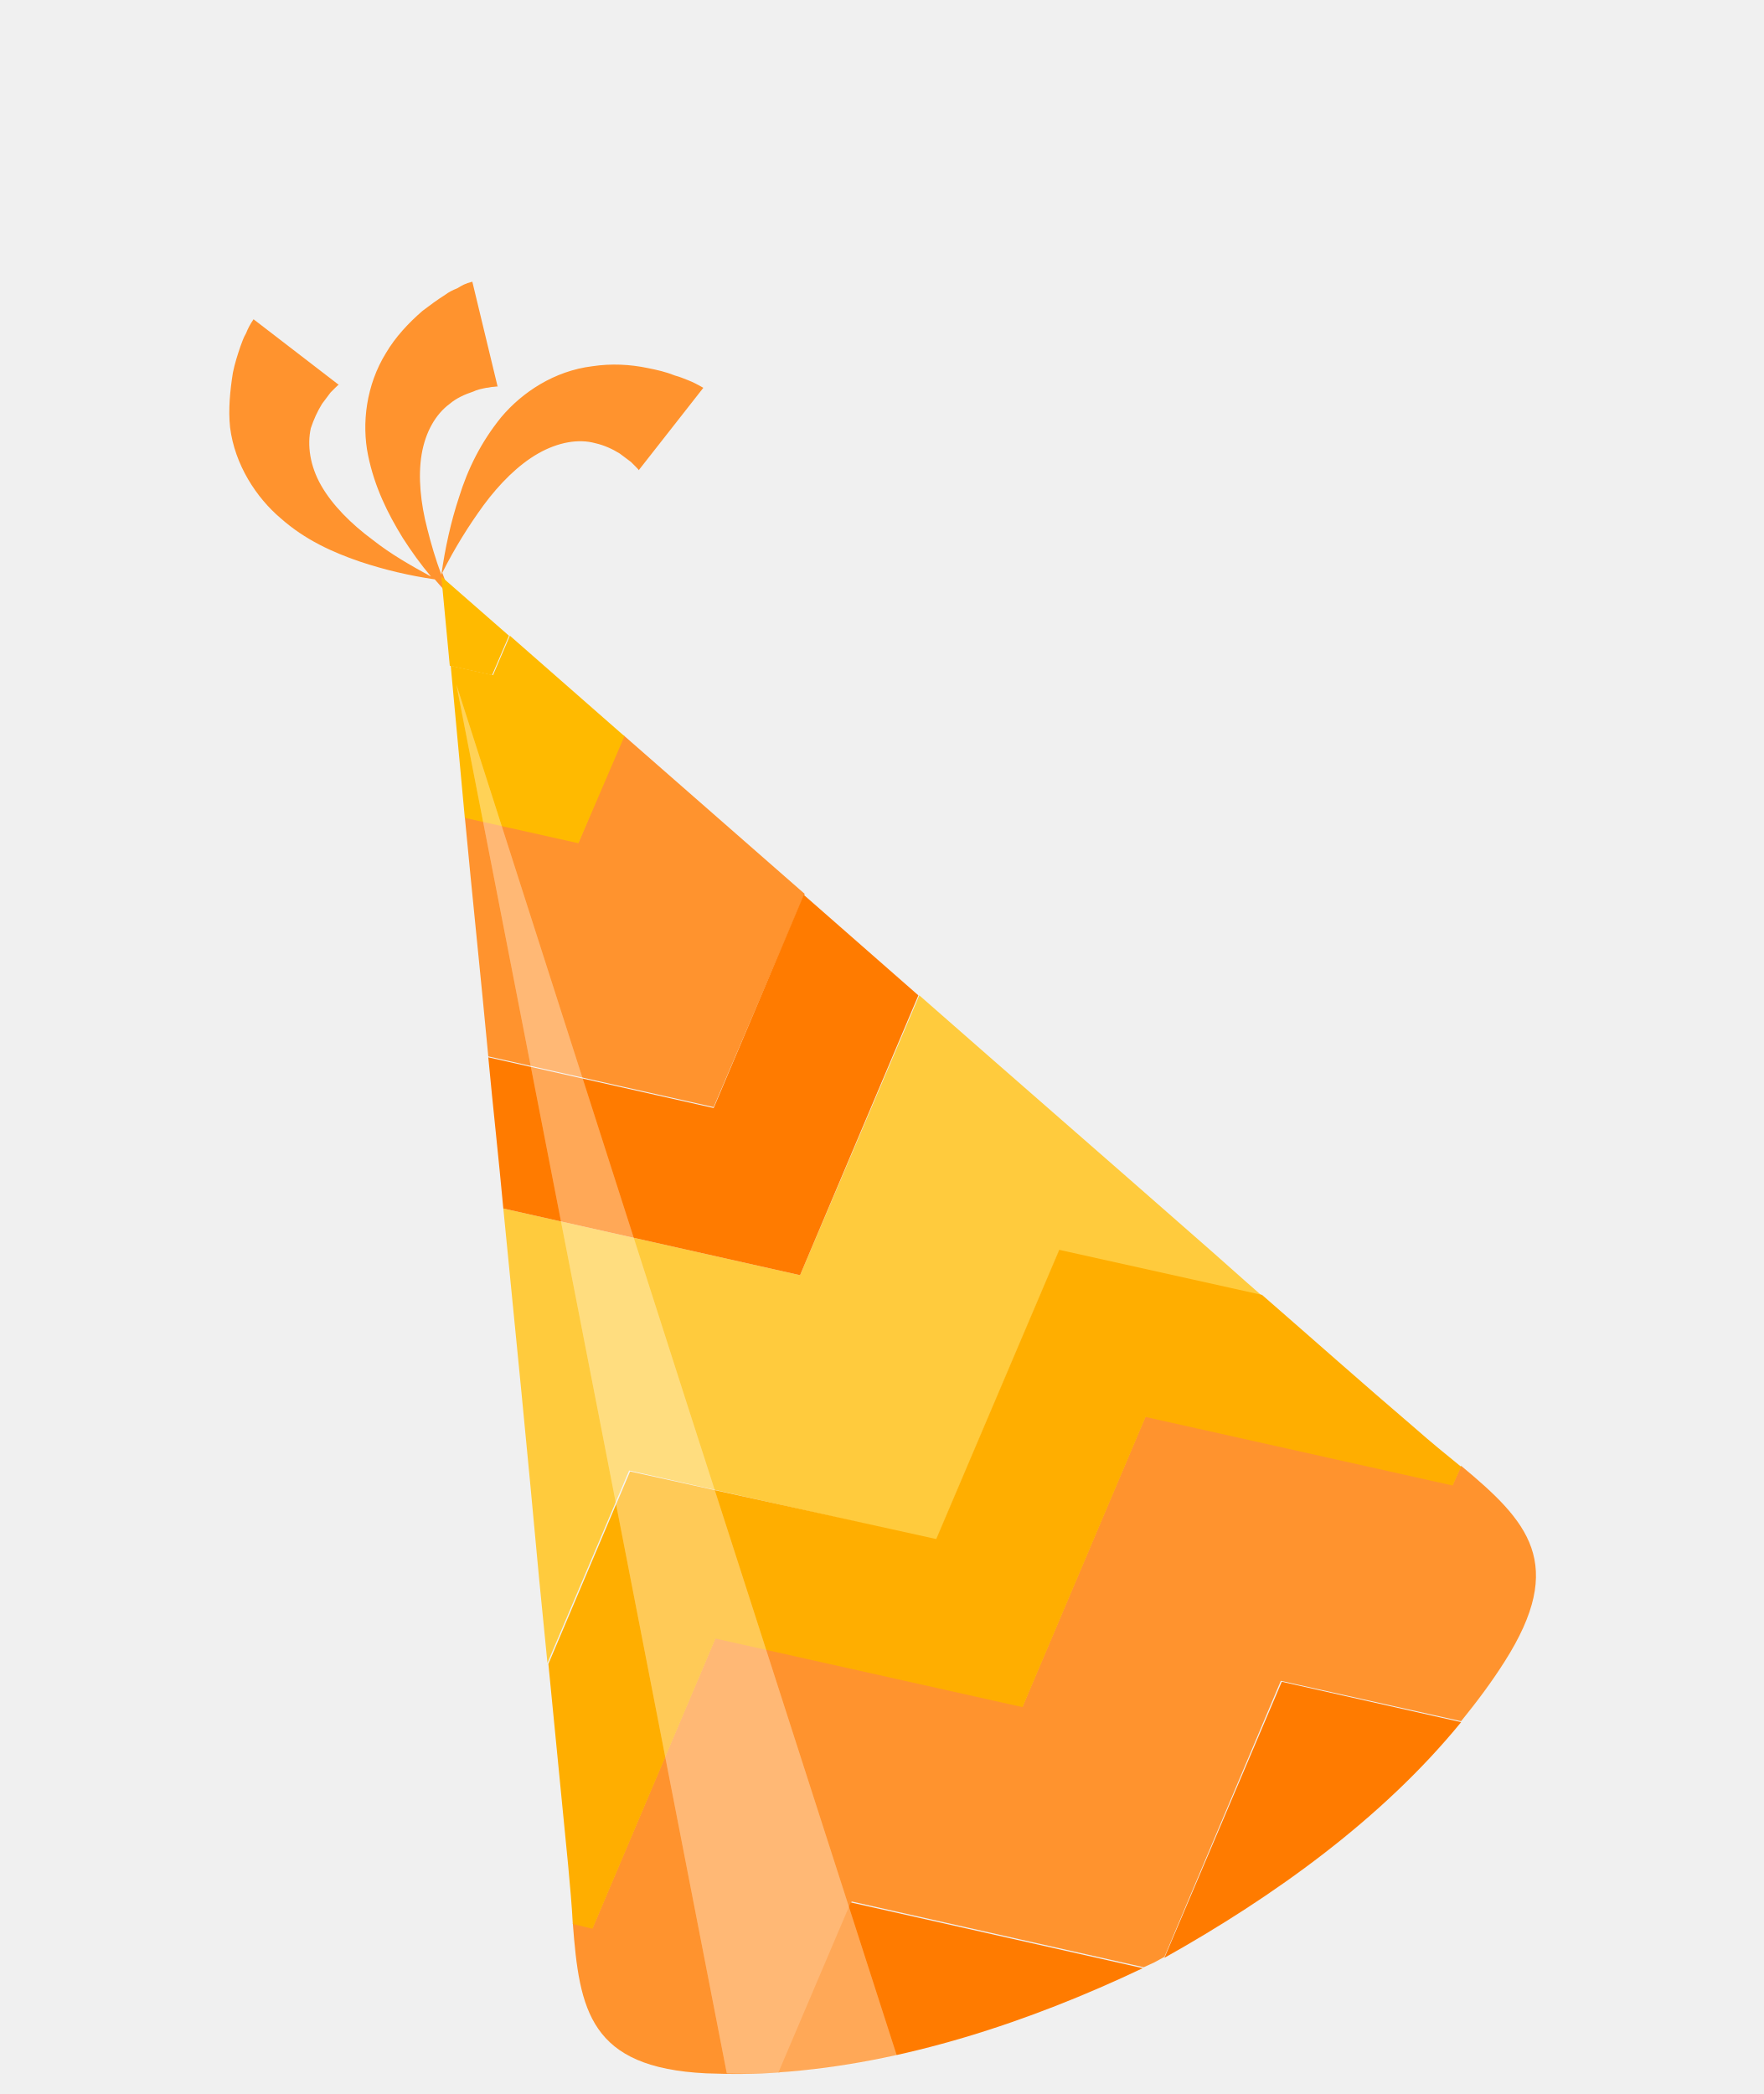
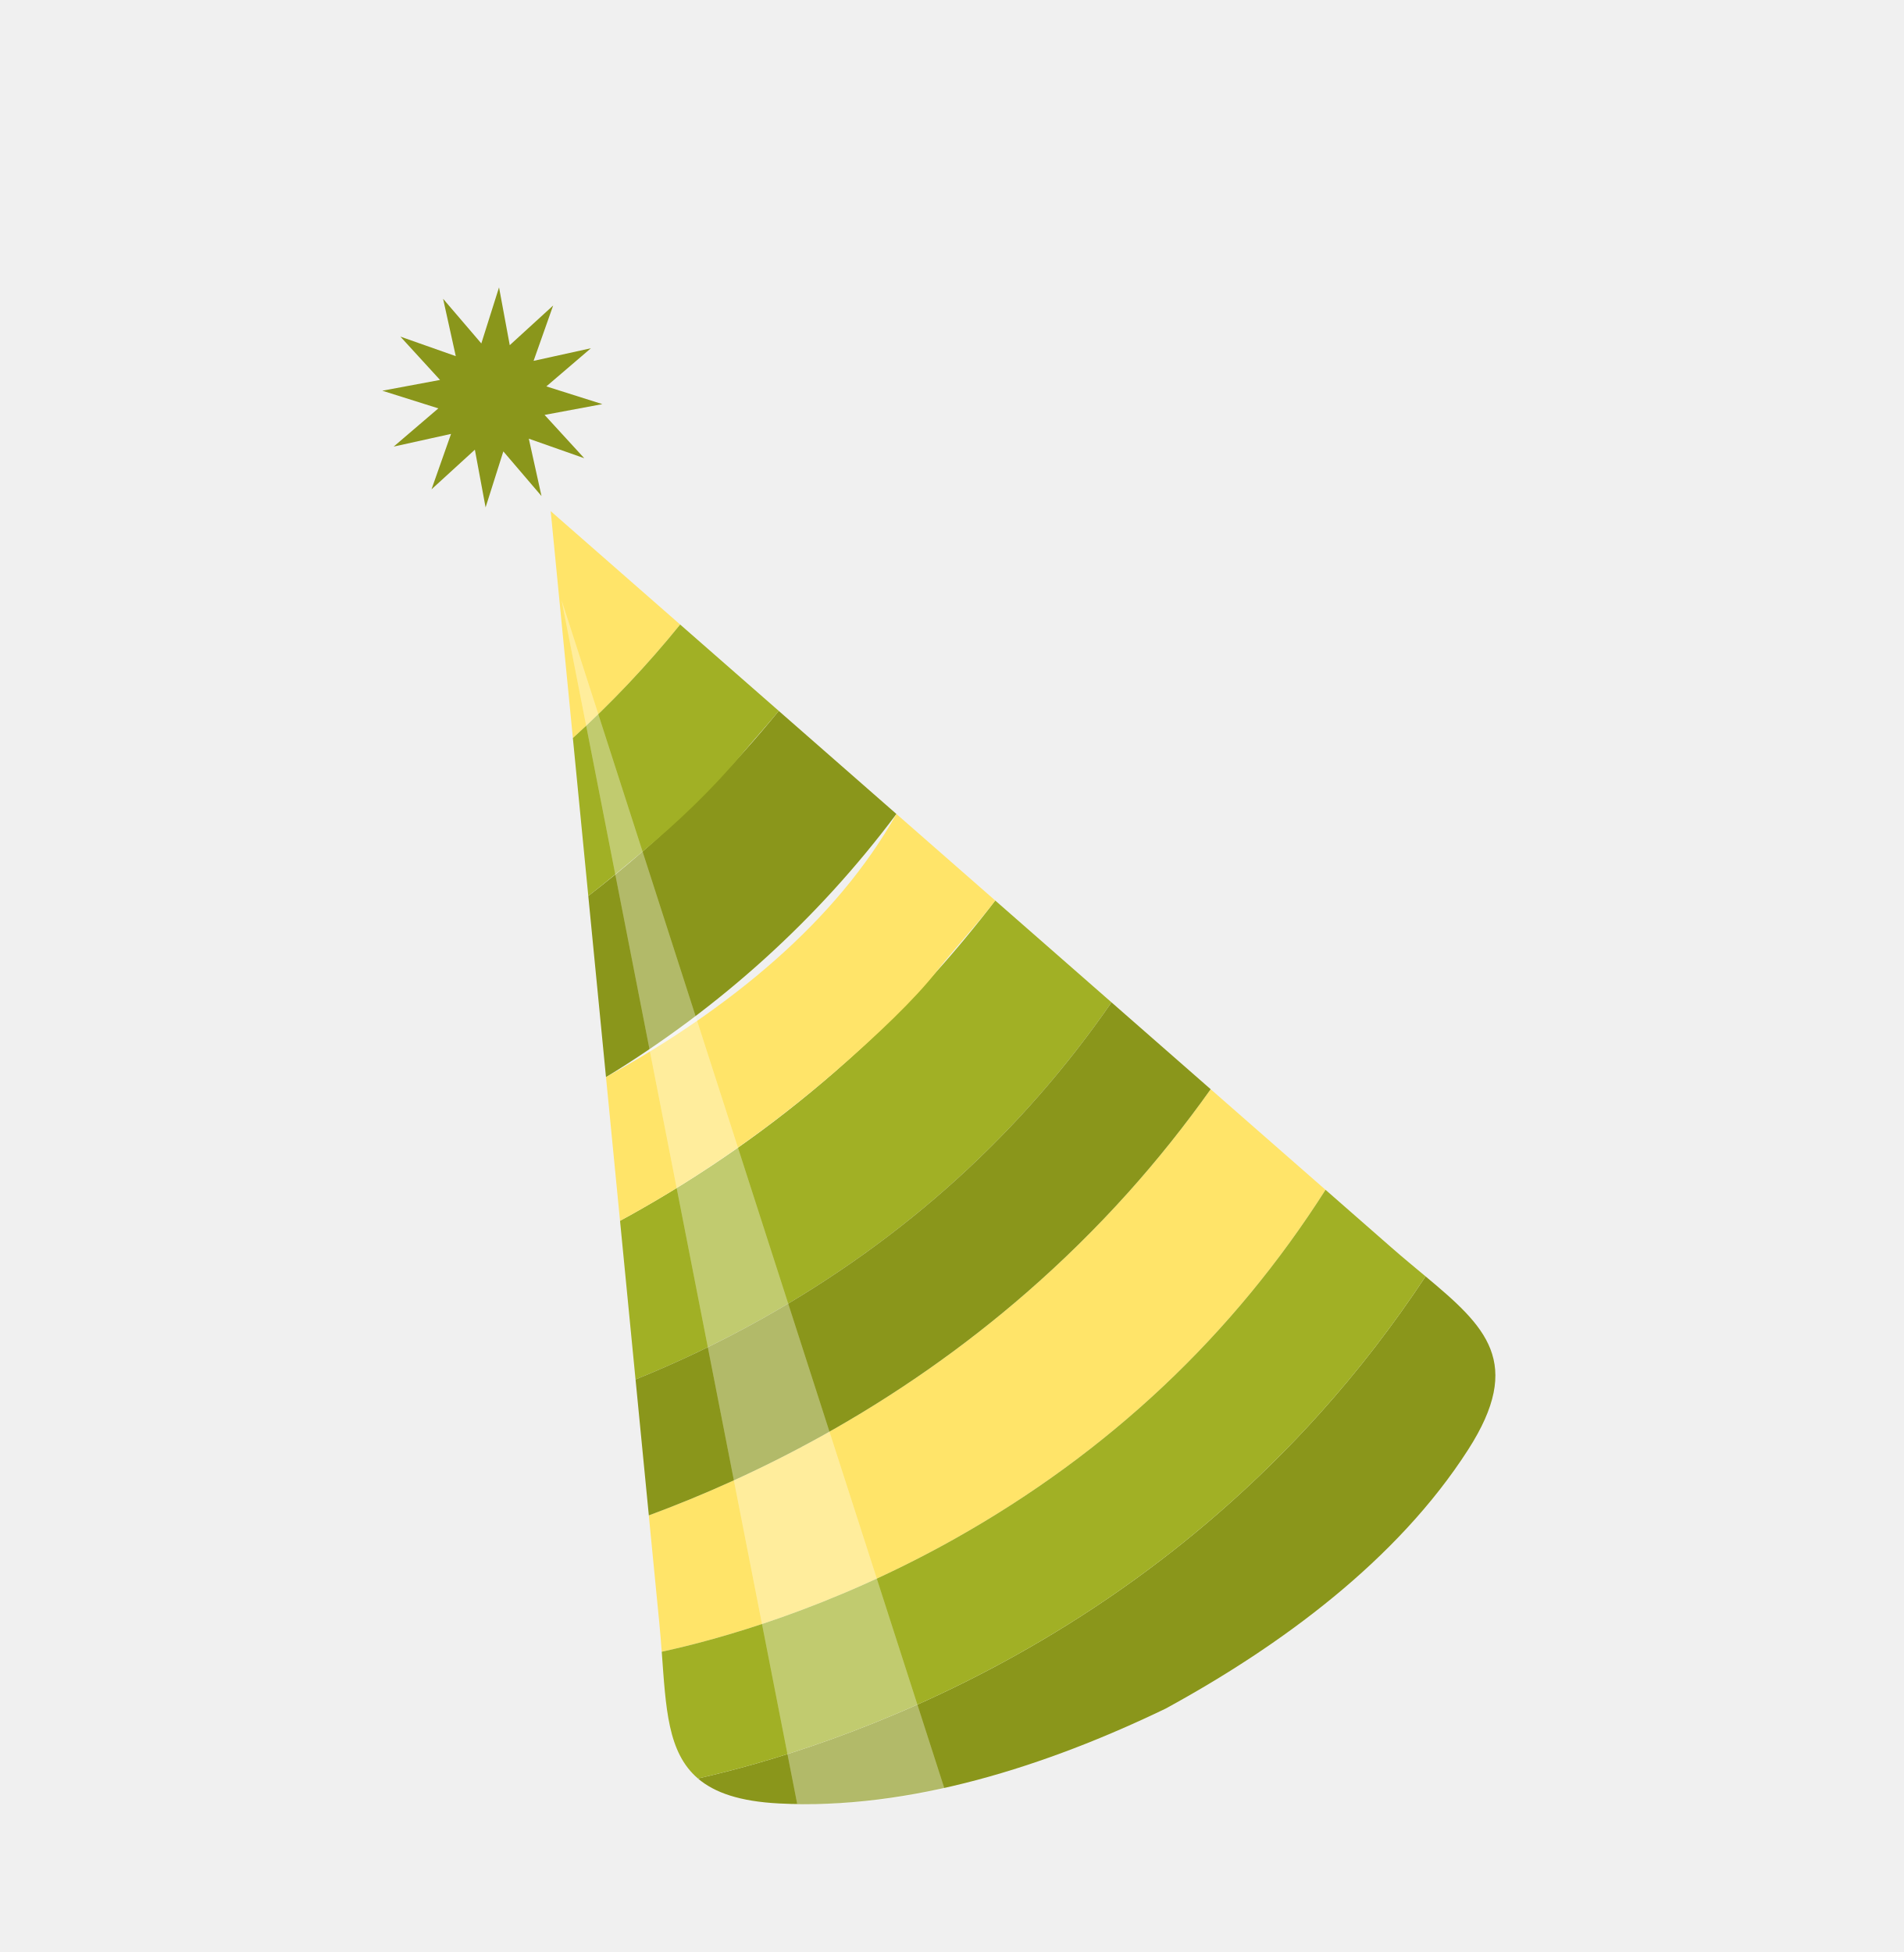
- <svg xmlns="http://www.w3.org/2000/svg" version="1.1" id="Layer_1" x="0px" y="0px" viewBox="0 0 187.8 223" style="enable-background:new 0 0 187.8 223;" xml:space="preserve">
-   <style type="text/css">
- 	.st0{fill:#FF932E;}
- 	.st1{fill:#FFCB3D;}
- 	.st2{fill:#FFBA00;}
- 	.st3{fill:#FF7B00;}
- 	.st4{fill:#FFAE00;}
- 	.st5{opacity:0.34;}
- 	.st6{fill:#FFFFFF;}
- 	.st7{opacity:0.37;fill:#FFFFFF;}
- </style>
-   <g id="XMLID_444_">
-     <g id="XMLID_448_">
-       <g id="XMLID_459_">
-         <path id="XMLID_460_" class="st0" d="M24.8,39.7c0.2-1,0.5-1.9,0.8-2.8c0.2-0.5,0.3-0.9,0.6-1.4c0.2-0.5,0.4-0.9,0.8-1.5l9.1,7     c0-0.1-0.2,0.1-0.4,0.3c-0.2,0.2-0.3,0.3-0.5,0.5c-0.3,0.4-0.6,0.8-0.9,1.2c-0.5,0.8-0.9,1.7-1.2,2.6c-0.4,1.8-0.1,4,1.1,6.1     c1.2,2.1,3.2,4.1,5.5,5.8c1.9,1.5,4,2.7,6.2,3.9c-1.1-1.3-2.1-2.7-3-4.1c-1.6-2.6-3-5.4-3.7-8.8c-0.7-3.4-0.2-7.5,1.9-10.9     c1-1.7,2.4-3.2,3.9-4.5c0.8-0.6,1.6-1.2,2.4-1.7c0.4-0.3,0.8-0.5,1.3-0.7c0.5-0.3,0.8-0.5,1.6-0.7l2.7,11.2c0.1-0.1-0.3,0-0.5,0     c-0.2,0-0.5,0.1-0.7,0.1c-0.5,0.1-1,0.2-1.4,0.4c-0.9,0.3-1.8,0.7-2.5,1.3c-1.5,1.1-2.6,3-3,5.4c-0.4,2.4-0.1,5.2,0.6,7.9     c0.4,1.6,0.9,3.3,1.5,4.9c0.4-2.8,1-5.6,1.9-8.3c0.9-2.9,2.3-5.8,4.5-8.5c2.2-2.6,5.6-4.9,9.7-5.4c2-0.3,4-0.2,5.9,0.2     c1,0.2,1.9,0.4,2.9,0.8c0.4,0.1,0.9,0.3,1.4,0.5c0.5,0.2,0.9,0.4,1.6,0.8L68,50.1c0.1,0-0.1-0.2-0.3-0.4     c-0.2-0.2-0.3-0.3-0.5-0.5c-0.4-0.3-0.8-0.6-1.2-0.9c-0.8-0.5-1.7-0.9-2.6-1.1c-1.8-0.5-4-0.1-6.1,1.1c-2.1,1.2-4.1,3.2-5.8,5.5     c-1.6,2.2-3.1,4.6-4.4,7.2c0.4,1.1,0.8,2.1,1.3,3.1c-0.7-0.8-1.4-1.6-2.1-2.4c-2.7-0.4-5.3-1-8-1.9c-2.9-1-5.8-2.3-8.4-4.6     c-2.6-2.2-4.9-5.7-5.4-9.7C24.3,43.6,24.5,41.6,24.8,39.7z" />
+ <svg xmlns="http://www.w3.org/2000/svg" version="1.1" id="Layer_1" x="0px" y="0px" viewBox="0 0 234.667 240.667" enable-background="new 0 0 234.667 240.667" xml:space="preserve">
+   <g id="XMLID_924_">
+     <g id="XMLID_980_">
+       <g id="XMLID_983_">
+         <g id="XMLID_984_">
+           <g id="XMLID_985_">
+             <path id="XMLID_994_" fill="#FFE469" d="M117.698,189.718c18.997-10.682,34.281-25.09,45.695-43.021       c-4.72-4.135-9.44-8.27-14.16-12.405c-3.177,4.469-6.58,8.742-10.22,12.792       c-3.888,4.327-8.038,8.413-12.429,12.241c-7.706,6.717-16.159,12.643-25.271,17.709       c-7.644,4.249-14.921,7.431-21.338,9.801c0.432,4.422,0.864,8.845,1.296,13.267       c0.119,1.219,0.212,2.402,0.297,3.545C88.418,202.165,102.301,198.376,117.698,189.718z" />
+             <path id="XMLID_993_" fill="#A1B025" d="M94.014,162.547c17.54-9.864,31.911-22.907,42.997-38.963       c-4.777-4.185-9.553-8.37-14.33-12.554c-2.336,3.064-4.786,6.028-7.351,8.883       c-3.888,4.327-8.038,8.413-12.429,12.241c-7.706,6.717-16.159,12.643-25.271,17.709       c-0.403,0.224-0.801,0.437-1.201,0.654c0.621,6.359,1.242,12.717,1.863,19.076       c0.016,0.162,0.032,0.324,0.048,0.486C83.205,168.111,88.512,165.64,94.014,162.547z" />
+             <path id="XMLID_992_" fill="#FFE469" d="M67.882,63.02c0.911,9.325,1.822,18.651,2.733,27.976       c4.767-4.324,9.177-8.991,13.226-13.995C77.434,71.388,71.553,66.237,67.882,63.02z" />
+             <path id="XMLID_991_" fill="#8A961B" d="M95.996,87.651c-1.414,1.73-2.86,3.431-4.351,5.09       c-3.888,4.327-8.038,8.413-12.429,12.241c-2.172,1.894-4.411,3.717-6.7,5.484       c0.727,7.446,1.455,14.892,2.182,22.338c14.156-8.656,26.116-19.5,35.8-32.447       C105.664,96.121,100.83,91.886,95.996,87.651z" />
+             <path id="XMLID_990_" fill="#8A961B" d="M162.699,174.256c-3.888,4.327-8.038,8.413-12.429,12.241       c-7.706,6.717-16.159,12.643-25.271,17.709c-16.215,9.015-30.777,13.225-38.971,15.067       c2.053,1.756,5.166,2.83,9.989,3.08c16.138,0.837,33.094-4.669,47.671-11.698       c14.207-7.75,28.561-18.321,37.286-31.924c6.898-10.756,2.175-15.169-5.247-21.361       C171.776,163.344,167.435,168.985,162.699,174.256z" />
+             <path id="XMLID_989_" fill="#A1B025" d="M124.999,204.205c9.112-5.066,17.564-10.992,25.271-17.709       c4.391-3.828,8.541-7.914,12.429-12.241c4.736-5.271,9.077-10.912,13.027-16.886       c-1.344-1.121-2.776-2.3-4.244-3.587c-2.696-2.362-5.392-4.724-8.088-7.086       c-11.415,17.931-26.698,32.339-45.695,43.021c-15.397,8.658-29.28,12.447-36.129,13.93       c0.513,6.94,0.713,12.421,4.459,15.625C94.222,217.43,108.783,213.22,124.999,204.205z" />
+             <path id="XMLID_988_" fill="#8A961B" d="M101.314,177.034c9.112-5.066,17.564-10.992,25.271-17.709       c4.391-3.828,8.541-7.914,12.429-12.241c3.64-4.051,7.043-8.323,10.22-12.792       c-0.27-0.237-0.54-0.473-0.81-0.71c-3.804-3.333-7.608-6.665-11.412-9.998       c-11.087,16.056-25.457,29.099-42.997,38.963c-5.502,3.094-10.809,5.564-15.674,7.532       c0.546,5.585,1.091,11.171,1.637,16.756C86.394,184.465,93.671,181.283,101.314,177.034z" />
+             <path id="XMLID_987_" fill="#FFE469" d="M102.901,132.153c5.341-4.614,9.972-9.097,12.429-12.241       c2.365-3.024,5.015-5.819,7.351-8.883c-4.061-3.558-8.122-7.116-12.183-10.674       c-7.405,13.198-20.419,23.926-35.8,32.447c0.577,5.904,1.153,11.809,1.73,17.713       c0.4-0.218,0.799-0.431,1.201-0.654C86.742,144.796,95.165,138.836,102.901,132.153z" />
+             <path id="XMLID_986_" fill="#A1B025" d="M91.646,92.741c1.434-1.708,2.937-3.36,4.351-5.09       c-4.052-3.55-8.104-7.1-12.156-10.649c-4.049,5.003-8.459,9.67-13.226,13.995       c0.634,6.49,1.268,12.979,1.902,19.469c2.289-1.766,4.49-3.634,6.7-5.484       C83.588,101.323,87.717,97.421,91.646,92.741z" />
+           </g>
+         </g>
      </g>
-       <g id="XMLID_449_">
-         <path id="XMLID_458_" class="st1" d="M53.6,128.7l31.6,7.1l0,0L97.9,106c9.9,8.7,19.8,17.3,29.7,26c2.3,2,4.5,4,6.8,6l-21.6-4.8     L99.7,164l0,0L67,156.6l-8.7,20.5c-0.3-3-0.6-6.1-0.9-9.1C56.2,154.9,54.9,141.8,53.6,128.7z" />
-         <path id="XMLID_457_" class="st2" d="M52.4,71.9l-4.5-1c-0.3-3.2-0.6-6.3-0.9-9.5c2.4,2.1,4.8,4.2,7.2,6.3L52.4,71.9L52.4,71.9z" />
-         <path id="XMLID_456_" class="st0" d="M63.1,205.3l13.1-30.9l32.7,7.3l0,0l13.1-30.9l32.7,7.3l0,0l0.9-2     c7.1,5.9,11.3,10.4,4.6,20.9c-1.4,2.2-2.9,4.2-4.6,6.3l-19.2-4.3L124,208.4c-0.4,0.2-0.7,0.4-1.1,0.6c-0.4,0.2-0.7,0.3-1.1,0.5     l-31.1-7L83,220.7c-2.6,0.2-5.2,0.2-7.8,0.1c-12.4-0.6-13.5-6.7-14.2-16L63.1,205.3L63.1,205.3z" />
-         <path id="XMLID_455_" class="st0" d="M76,117.9l-24-5.4c-0.8-8.5-1.7-17-2.5-25.5l12.1,2.7l0,0l4.8-11.4     c6.4,5.6,12.8,11.2,19.3,16.9L76,117.9L76,117.9z" />
-         <path id="XMLID_454_" class="st2" d="M61.6,89.8l-12.1-2.7C49,81.7,48.5,76.3,48,70.9l4.5,1l0,0l1.8-4.2     c4.1,3.6,8.1,7.1,12.2,10.7L61.6,89.8L61.6,89.8z" />
-         <path id="XMLID_453_" class="st3" d="M85.2,135.8l-31.6-7.1c-0.5-5.4-1.1-10.8-1.6-16.1l24,5.4l0,0l9.6-22.7     c4.1,3.6,8.1,7.1,12.2,10.7L85.2,135.8L85.2,135.8z" />
-         <path id="XMLID_452_" class="st4" d="M99.7,163.9L99.7,163.9l13.1-30.8l21.6,4.8c5.4,4.7,10.8,9.5,16.3,14.2     c1.7,1.5,3.3,2.8,4.9,4.1l-0.9,2l0,0l-32.7-7.3l-13.1,30.9l0,0l-32.7-7.3l-13.1,30.9l0,0l-2.1-0.5c-0.1-2-0.3-4.1-0.5-6.3     c-0.7-7.1-1.4-14.3-2.1-21.4l8.7-20.5L99.7,163.9z" />
-         <path id="XMLID_451_" class="st3" d="M121.7,209.6c-12,5.7-25.5,10.2-38.8,11.1l7.7-18.1L121.7,209.6z" />
-         <path id="XMLID_450_" class="st3" d="M155.6,183.4c-8.4,10.3-20,18.6-31.6,25.1l12.5-29.4L155.6,183.4z" />
+       <g id="XMLID_981_">
+         <polygon id="XMLID_982_" fill="#8A961B" points="54.618,36.836 59.331,42.343 61.514,35.431 62.835,42.557      68.185,37.667 65.773,44.492 72.844,42.934 67.347,47.64 74.252,49.826 67.127,51.155 72.018,56.494      65.185,54.087 66.749,61.161 62.044,55.654 59.857,62.559 58.535,55.444 53.19,60.331 55.599,53.497 48.525,55.062      54.033,50.349 47.126,48.172 54.242,46.844 49.353,41.501 56.182,43.91    " />
      </g>
    </g>
-     <g id="XMLID_445_" class="st5">
-       <path id="XMLID_447_" class="st6" d="M48.6,72.9l15.2,78l13.6,69.9c6,0.2,12.1-0.6,18.1-1.9l-22.6-70.2L48.6,72.9z" />
-       <path id="XMLID_446_" class="st7" d="M48.6,72.9l15.2,78l13.6,69.9c6,0.2,12.1-0.6,18.1-1.9l-22.6-70.2L48.6,72.9z" />
+     <g id="XMLID_977_" opacity="0.34">
+       <path id="XMLID_979_" fill="#FFFFFF" d="M69.234,74.031l15.318,78.279l13.718,70.105    c6.018,0.173,12.124-0.555,18.142-1.913l-22.691-70.448L69.234,74.031z" />
+       <path id="XMLID_978_" opacity="0.37" fill="#FFFFFF" d="M69.234,74.031l15.318,78.279l13.718,70.105    c6.018,0.173,12.124-0.555,18.142-1.913l-22.691-70.448L69.234,74.031z" />
    </g>
  </g>
</svg>
